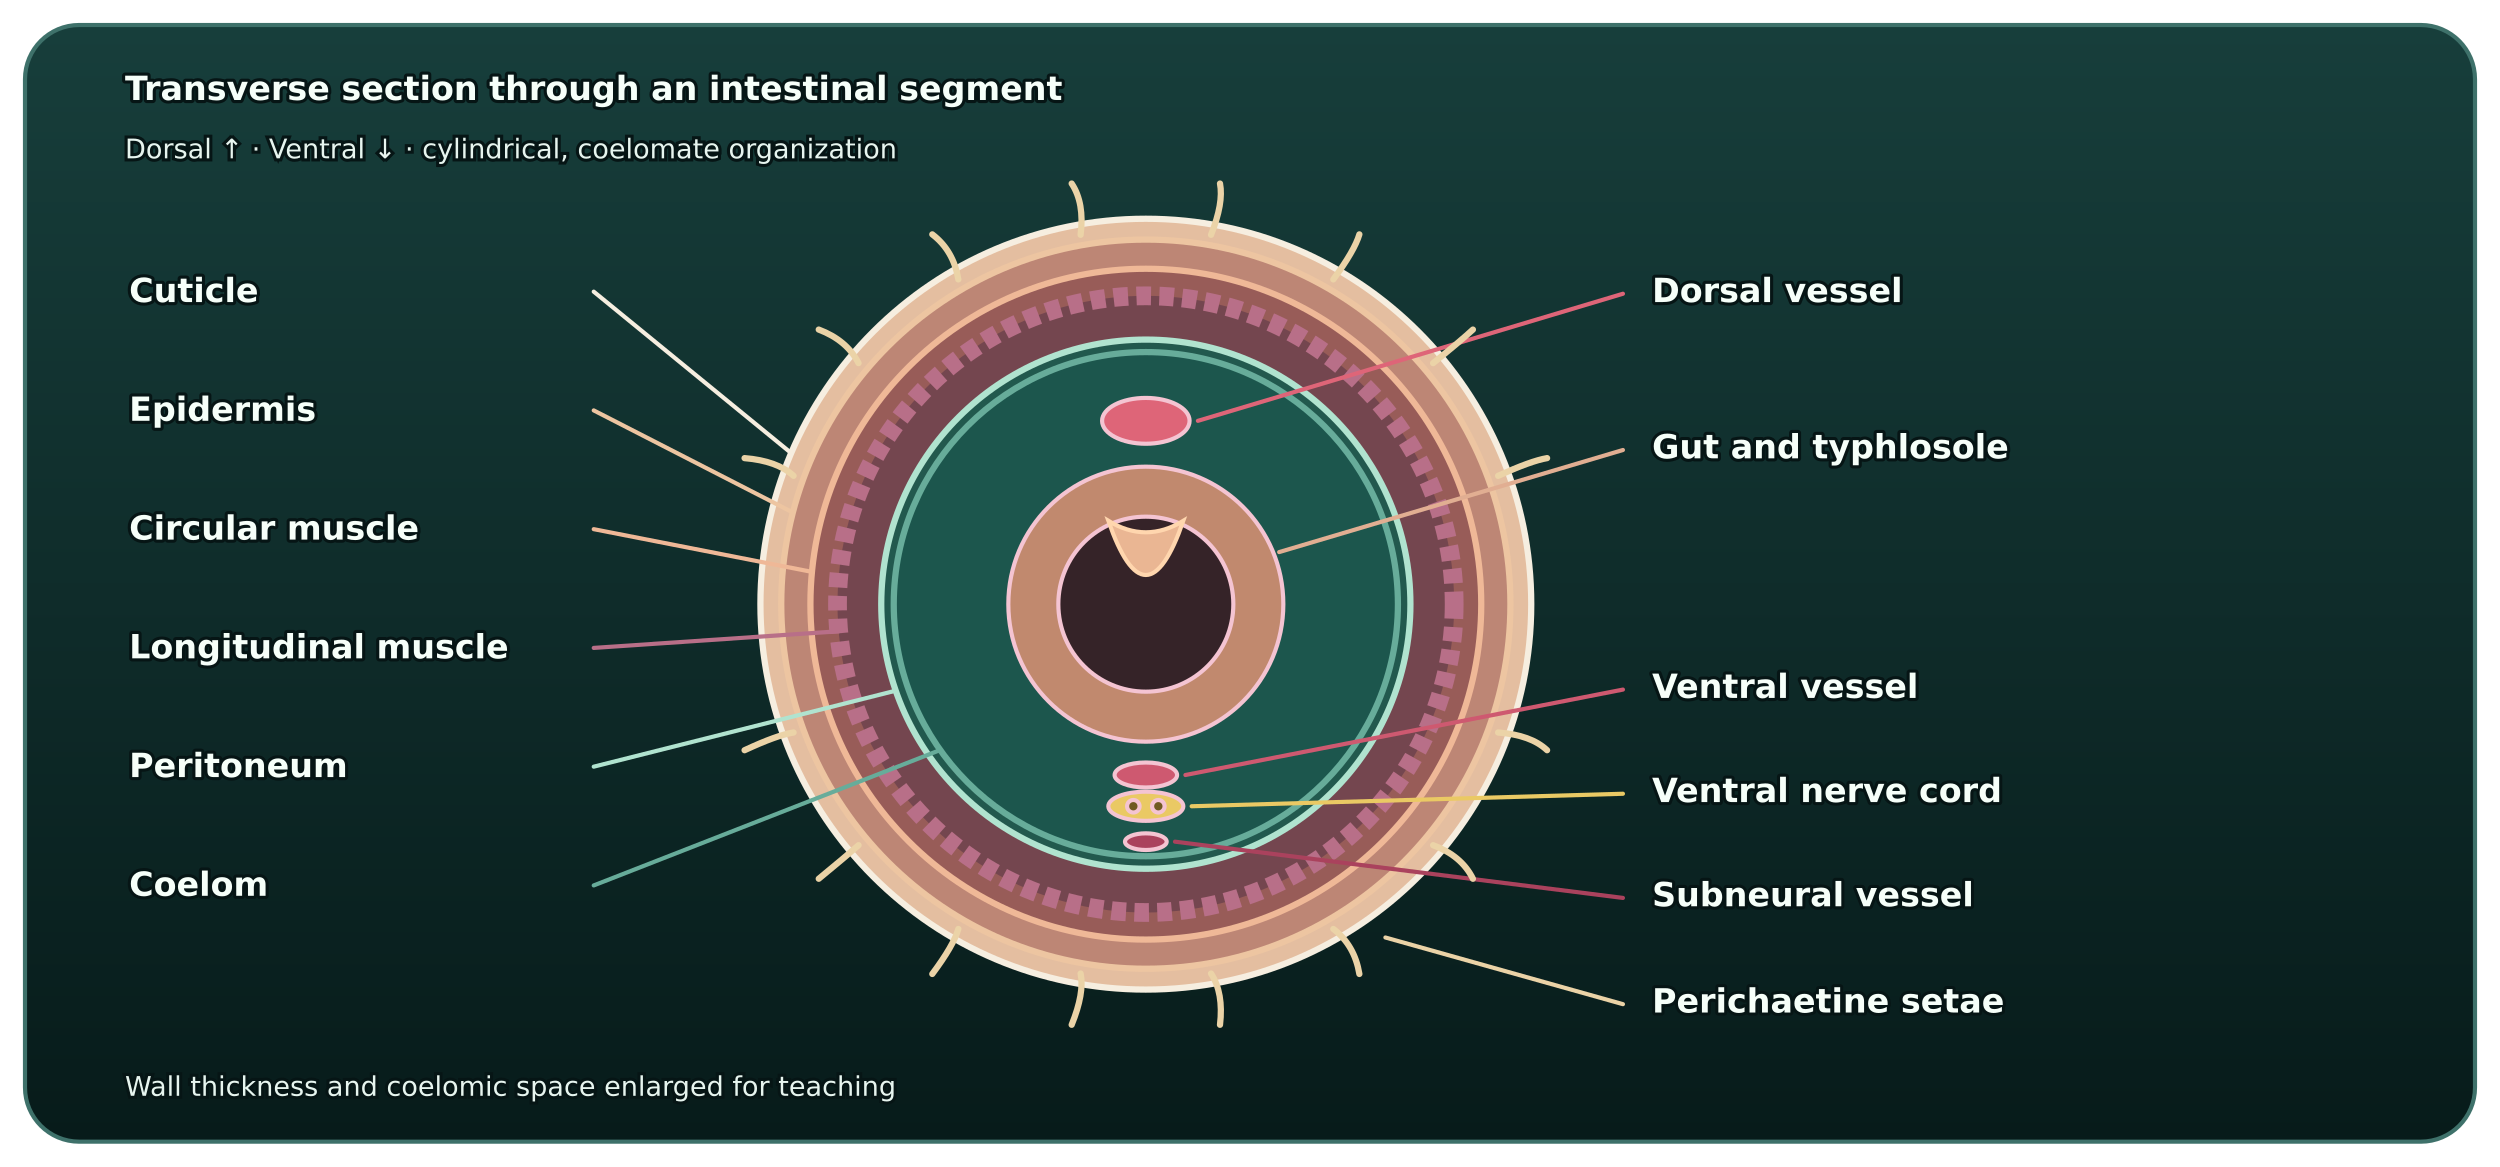
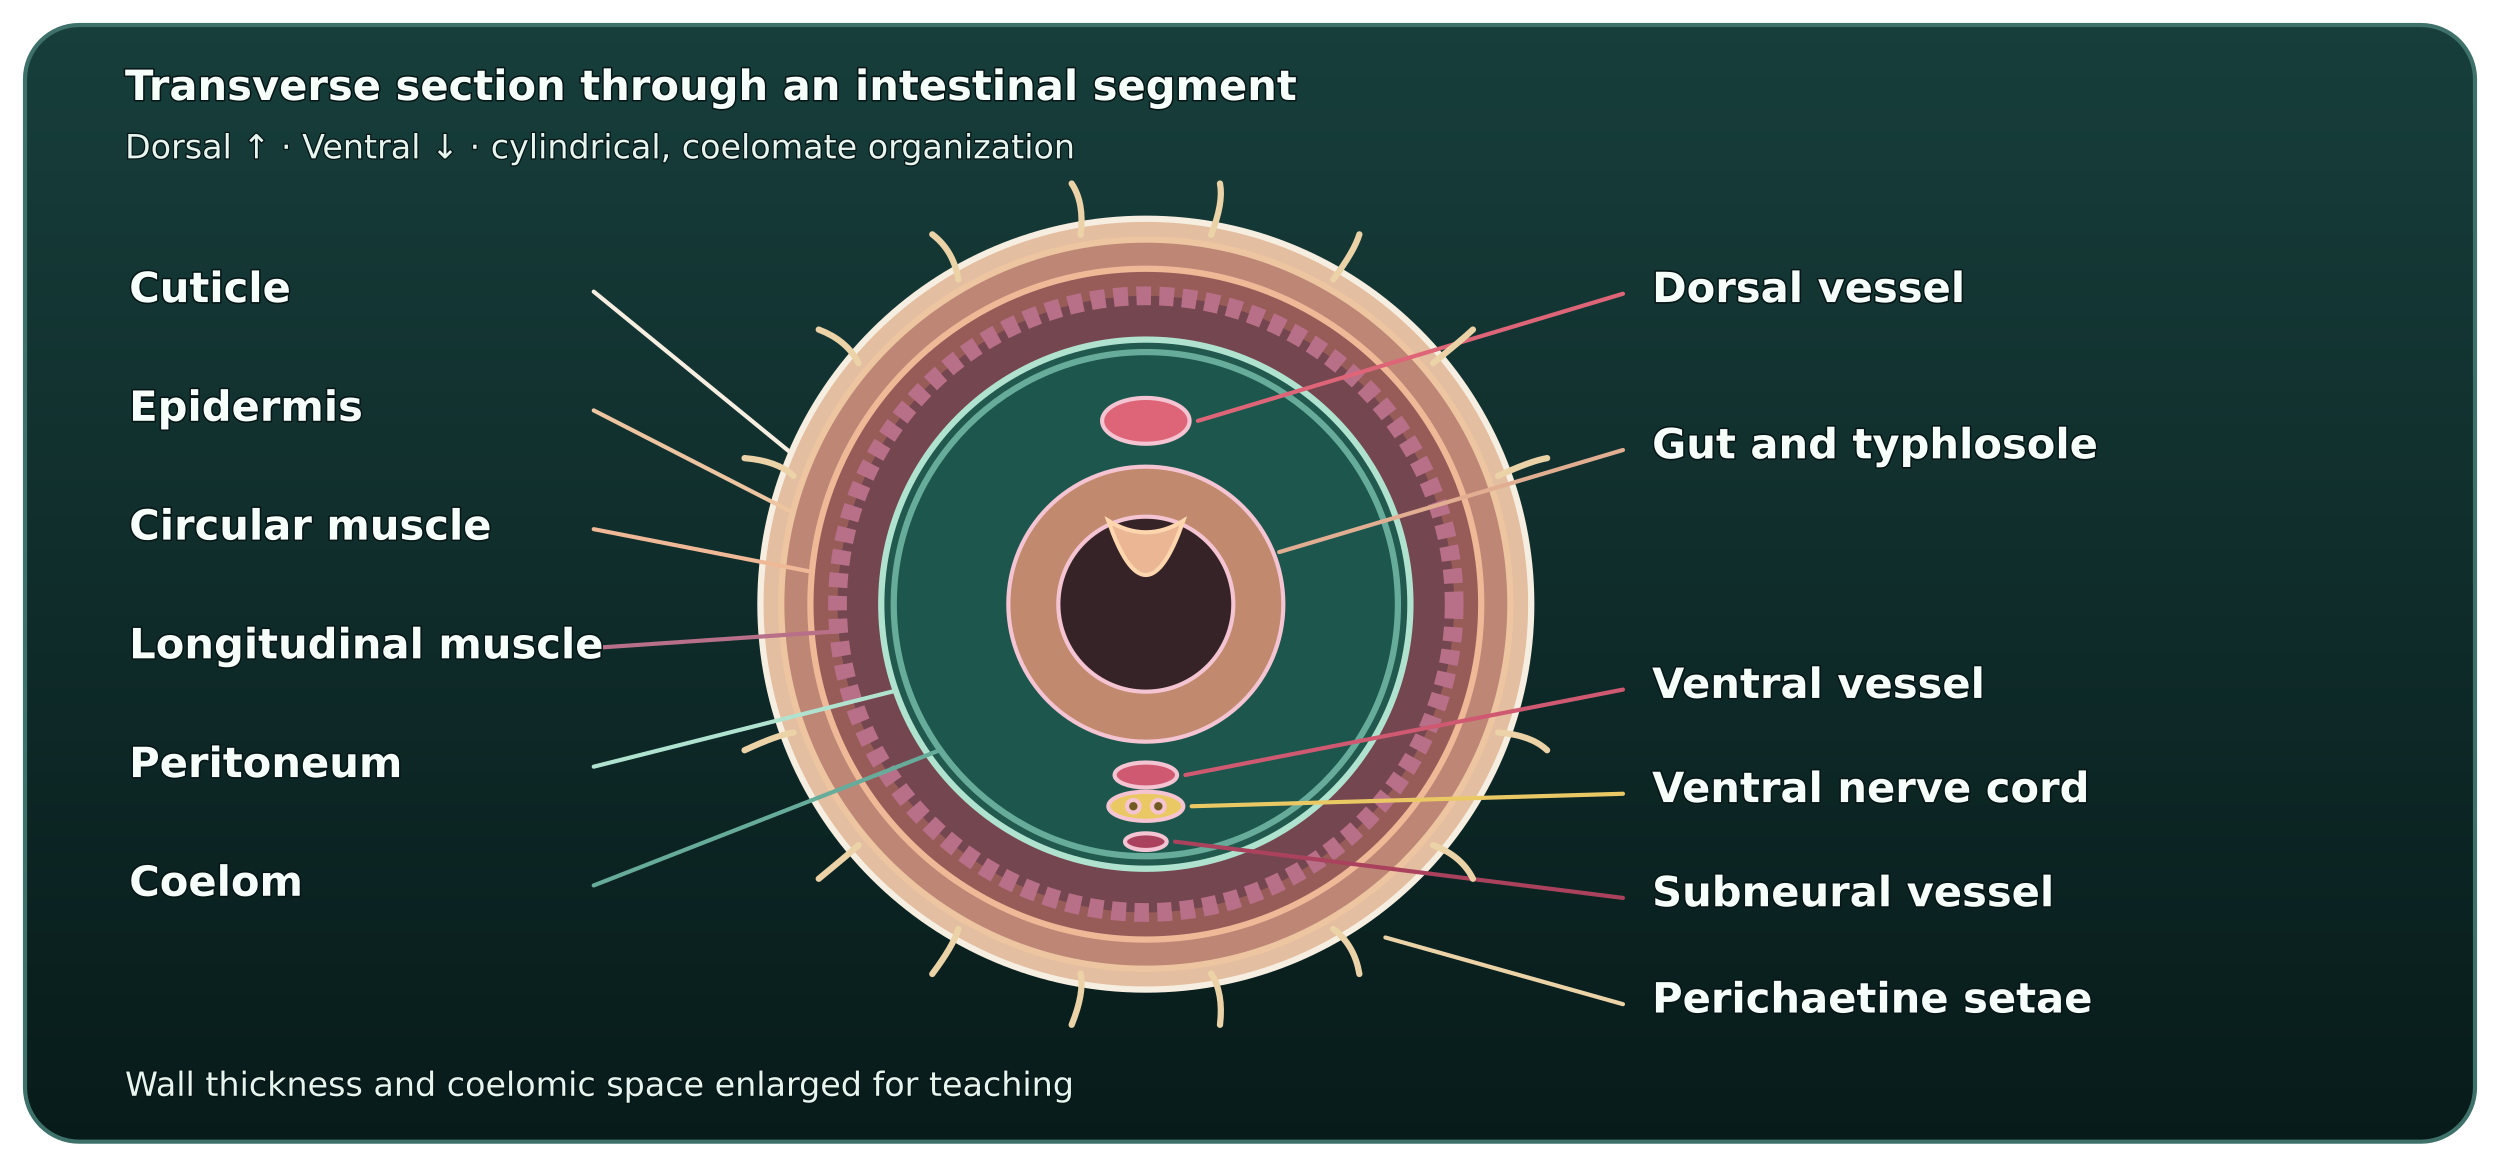
<svg xmlns="http://www.w3.org/2000/svg" id="anatomySvg" viewBox="0 0 1200 560" role="group" aria-labelledby="svgTitle svgDesc" style="transform: none; display: block;" lang="en" xml:lang="en" width="1200" height="560" class="motion-paused">
  <defs>
    <linearGradient id="trayGrad" x1="0" y1="0" x2="0" y2="1">
      <stop stop-color="#173e3b" />
      <stop offset="1" stop-color="#071b1a" />
    </linearGradient>
    <linearGradient id="skinGrad" x1="0" y1="0" x2="0" y2="1">
      <stop stop-color="#b87f69" />
      <stop offset=".42" stop-color="#8b5b4b" />
      <stop offset="1" stop-color="#593c35" />
    </linearGradient>
    <linearGradient id="gutGrad" x1="0" y1="0" x2="0" y2="1">
      <stop stop-color="#ffd0aa" />
      <stop offset=".5" stop-color="#d37e66" />
      <stop offset="1" stop-color="#7e3d3f" />
    </linearGradient>
    <linearGradient id="gutLight" x1="0" y1="0" x2="0" y2="1">
      <stop stop-color="#ffe4bb" />
      <stop offset="1" stop-color="#c67c57" />
    </linearGradient>
    <radialGradient id="gizzardGrad">
      <stop stop-color="#f4c099" />
      <stop offset=".58" stop-color="#b36454" />
      <stop offset="1" stop-color="#683940" />
    </radialGradient>
    <linearGradient id="vesselGrad" x1="0" y1="0" x2="1" y2="0">
      <stop stop-color="#8e1e34" />
      <stop offset=".45" stop-color="#ff6670" />
      <stop offset="1" stop-color="#8e1e34" />
    </linearGradient>
    <radialGradient id="reproGrad">
      <stop stop-color="#f3c8ff" />
      <stop offset=".7" stop-color="#a958c6" />
      <stop offset="1" stop-color="#54295f" />
    </radialGradient>
    <filter id="soft">
      <feGaussianBlur stdDeviation="5" />
    </filter>
    <marker id="arrowRed" markerWidth="8" markerHeight="8" refX="6" refY="3" orient="auto">
      <path d="M0 0L6 3L0 6Z" fill="#ff8991" />
    </marker>
    <marker id="arrowBlue" markerWidth="8" markerHeight="8" refX="6" refY="3" orient="auto">
      <path d="M0 0L6 3L0 6Z" fill="#7bd8ff" />
    </marker>
    <filter id="organicTexture" x="-20%" y="-20%" width="140%" height="140%">
      <feTurbulence type="fractalNoise" baseFrequency="0.012 0.09" numOctaves="4" seed="7" result="grain" />
      <feColorMatrix in="grain" type="matrix" values="0 0 0 0 0  0 0 0 0 0  0 0 0 0 0  0.85 0.85 0.85 0 0" result="grainAlpha" />
      <feComposite in="grainAlpha" in2="SourceGraphic" operator="in" />
    </filter>
    <filter id="fineGrain" x="-20%" y="-20%" width="140%" height="140%">
      <feTurbulence type="fractalNoise" baseFrequency="0.35" numOctaves="2" seed="3" result="fine" />
      <feColorMatrix in="fine" type="matrix" values="0 0 0 0 0  0 0 0 0 0  0 0 0 0 0  0.5 0.5 0.5 0 0" result="fineAlpha" />
      <feComposite in="fineAlpha" in2="SourceGraphic" operator="in" />
    </filter>
    <radialGradient id="glossHi" cx="34%" cy="20%" r="60%">
      <stop offset="0" stop-color="#fff" stop-opacity=".55" />
      <stop offset=".45" stop-color="#fff" stop-opacity=".1" />
      <stop offset="1" stop-color="#fff" stop-opacity="0" />
    </radialGradient>
    <radialGradient id="glossHiSmall" cx="30%" cy="22%" r="70%">
      <stop offset="0" stop-color="#fff" stop-opacity=".7" />
      <stop offset="1" stop-color="#fff" stop-opacity="0" />
    </radialGradient>
    <linearGradient id="skinGrad2" x1="0" y1="0" x2="0" y2="1">
      <stop stop-color="#c68a70" offset="0" />
      <stop offset=".18" stop-color="#a8664f" />
      <stop offset=".5" stop-color="#7d4438" />
      <stop offset=".78" stop-color="#5a352f" />
      <stop offset="1" stop-color="#3c211f" />
    </linearGradient>
    <radialGradient id="fleshGlow" cx="50%" cy="35%" r="65%">
      <stop offset="0" stop-color="#ffe0c8" stop-opacity=".5" />
      <stop offset="1" stop-color="#ffe0c8" stop-opacity="0" />
    </radialGradient>
    <clipPath id="externalClip">
      <path d="M65 280 C88 227 136 190 220 186 C470 180 841 183 1050 208 C1112 217 1140 245 1145 280 C1138 324 1095 350 1044 358 C784 384 420 377 218 374 C133 371 87 330 65 280 Z" />
    </clipPath>
    <linearGradient id="caecumPolish" x1="0" y1="0" x2="0" y2="1">
      <stop offset="0" stop-color="#ffe1b5" />
      <stop offset="0.33" stop-color="#efb082" />
      <stop offset="0.68" stop-color="#bb715f" />
      <stop offset="1" stop-color="#663940" />
    </linearGradient>
    <linearGradient id="nervePolish" x1="0" y1="0" x2="0" y2="1">
      <stop offset="0" stop-color="#fff3c1" />
      <stop offset="0.28" stop-color="#ffe179" />
      <stop offset="0.65" stop-color="#d8a43a" />
      <stop offset="1" stop-color="#805424" />
    </linearGradient>
    <linearGradient id="epidermisPolish" x1="0" y1="0" x2="0" y2="1">
      <stop offset="0" stop-color="#f8ccad" />
      <stop offset="0.4" stop-color="#d99c80" />
      <stop offset="1" stop-color="#8f594f" />
    </linearGradient>
    <linearGradient id="skinDepthPolish" x1="0" y1="0" x2="0" y2="1">
      <stop offset="0" stop-color="#b77d6c" />
      <stop offset="0.55" stop-color="#734e48" />
      <stop offset="1" stop-color="#382e32" />
    </linearGradient>
    <linearGradient id="mucusPolish" x1="0" y1="0" x2="0" y2="1">
      <stop offset="0" stop-color="#e6fcff" />
      <stop offset="0.28" stop-color="#ade4e5" />
      <stop offset="1" stop-color="#487f89" />
    </linearGradient>
    <radialGradient id="ganglionPolish" cx=".33" cy=".22" r=".85">
      <stop offset="0" stop-color="#fff8d2" />
      <stop offset="0.38" stop-color="#f7d565" />
      <stop offset="1" stop-color="#957026" />
    </radialGradient>
    <marker id="arrowGasIn" markerWidth="12" markerHeight="12" refX="10" refY="6" orient="auto" markerUnits="userSpaceOnUse">
      <path d="M0 0L12 6L0 12Z" fill="#85e2ff" />
    </marker>
    <marker id="arrowGasOut" markerWidth="12" markerHeight="12" refX="10" refY="6" orient="auto" markerUnits="userSpaceOnUse">
      <path d="M0 0L12 6L0 12Z" fill="#ffb0b7" />
    </marker>
  </defs>
  <rect x="12" y="12" width="1176" height="536" rx="26" fill="url(#trayGrad)" stroke="#3e716a" stroke-width="2" />
  <ellipse cx="600" cy="297" rx="526" ry="155" fill="#000" opacity=".28" filter="url(#soft)" id="bodyShadow" style="display: none;" />
  <path id="bodyBase" d="M62 280C80 201 132 160 222 151C402 133 802 137 1017 162C1084 170 1131 216 1143 279C1130 347 1081 388 1008 398C785 424 389 420 216 403C126 394 78 354 62 280Z" fill="#311f1e" stroke="#cb9278" stroke-width="5" style="display: none;" />
  <g id="segments" aria-hidden="true" style="display: none;">
    <path class="segment-shadow" d="M93 164.68Q86 280 93 395.84" style="stroke: #2a1210; stroke-width: 1.4; opacity: 0.4;" />
    <path class="segment-line" d="M92 164.68Q85 280 92 395.84" style="stroke: #f0c6a8; stroke-width: 1; opacity: 0.28;" />
    <path class="segment-shadow" d="M112.5 164.5Q105.5 280 112.5 396" style="stroke: #2a1210; stroke-width: 1.4; opacity: 0.4;" />
    <path class="segment-line" d="M111.5 164.5Q104.5 280 111.5 396" style="stroke: #f0c6a8; stroke-width: 1; opacity: 0.28;" />
    <path class="segment-shadow" d="M132 164.32Q125 280 132 396.16" style="stroke: #2a1210; stroke-width: 1.4; opacity: 0.4;" />
    <path class="segment-line" d="M131 164.32Q124 280 131 396.16" style="stroke: #f0c6a8; stroke-width: 1; opacity: 0.28;" />
    <path class="segment-shadow" d="M151.5 164.14Q144.5 280 151.5 396.32" style="stroke: #2a1210; stroke-width: 1.4; opacity: 0.4;" />
    <path class="segment-line" d="M150.5 164.14Q143.5 280 150.5 396.32" style="stroke: #f0c6a8; stroke-width: 1; opacity: 0.28;" />
    <path class="segment-shadow" d="M171 163.96Q164 280 171 396.48" style="stroke: #2a1210; stroke-width: 1.4; opacity: 0.4;" />
    <path class="segment-line" d="M170 163.96Q163 280 170 396.48" style="stroke: #f0c6a8; stroke-width: 1; opacity: 0.28;" />
    <path class="segment-shadow" d="M190.5 163.78Q183.5 280 190.5 396.64" style="stroke: #2a1210; stroke-width: 1.4; opacity: 0.4;" />
    <path class="segment-line" d="M189.5 163.78Q182.5 280 189.5 396.64" style="stroke: #f0c6a8; stroke-width: 1; opacity: 0.28;" />
    <path class="segment-shadow" d="M210 163.6Q203 280 210 396.8" style="stroke: #2a1210; stroke-width: 1.4; opacity: 0.4;" />
    <path class="segment-line" d="M209 163.6Q202 280 209 396.8" style="stroke: #f0c6a8; stroke-width: 1; opacity: 0.28;" />
    <path class="segment-shadow" d="M229.5 163.42Q222.5 280 229.5 396.96" style="stroke: #2a1210; stroke-width: 1.4; opacity: 0.4;" />
    <path class="segment-line" d="M228.5 163.42Q221.5 280 228.5 396.96" style="stroke: #f0c6a8; stroke-width: 1; opacity: 0.28;" />
    <path class="segment-shadow" d="M249 163.24Q242 280 249 397.12" style="stroke: #2a1210; stroke-width: 1.4; opacity: 0.4;" />
    <path class="segment-line" d="M248 163.24Q241 280 248 397.12" style="stroke: #f0c6a8; stroke-width: 1; opacity: 0.28;" />
    <path class="segment-shadow" d="M268.5 163.06Q261.5 280 268.5 397.28" style="stroke: #2a1210; stroke-width: 1.4; opacity: 0.4;" />
    <path class="segment-line" d="M267.5 163.06Q260.5 280 267.5 397.28" style="stroke: #f0c6a8; stroke-width: 1; opacity: 0.28;" />
    <path class="segment-shadow" d="M288 162.88Q281 280 288 397.44" style="stroke: #2a1210; stroke-width: 1.4; opacity: 0.4;" />
    <path class="segment-line" d="M287 162.88Q280 280 287 397.44" style="stroke: #f0c6a8; stroke-width: 1; opacity: 0.28;" />
    <path class="segment-shadow" d="M307.5 162.7Q300.5 280 307.5 397.6" style="stroke: #2a1210; stroke-width: 1.4; opacity: 0.4;" />
    <path class="segment-line" d="M306.5 162.7Q299.5 280 306.5 397.6" style="stroke: #f0c6a8; stroke-width: 1; opacity: 0.28;" />
    <path class="segment-shadow" d="M327 162.52Q320 280 327 397.76" style="stroke: #2a1210; stroke-width: 1.4; opacity: 0.4;" />
    <path class="segment-line" d="M326 162.52Q319 280 326 397.76" style="stroke: #f0c6a8; stroke-width: 1; opacity: 0.28;" />
    <path class="segment-shadow" d="M346.5 162.34Q339.5 280 346.5 397.92" style="stroke: #2a1210; stroke-width: 1.4; opacity: 0.4;" />
    <path class="segment-line" d="M345.5 162.34Q338.5 280 345.5 397.92" style="stroke: #f0c6a8; stroke-width: 1; opacity: 0.28;" />
    <path class="segment-shadow" d="M366 162.16Q359 280 366 398.08" style="stroke: #2a1210; stroke-width: 1.4; opacity: 0.4;" />
    <path class="segment-line" d="M365 162.16Q358 280 365 398.08" style="stroke: #f0c6a8; stroke-width: 1; opacity: 0.28;" />
    <path class="segment-shadow" d="M385.5 161.98Q378.5 280 385.5 398.24" style="stroke: #2a1210; stroke-width: 1.4; opacity: 0.4;" />
    <path class="segment-line" d="M384.5 161.98Q377.5 280 384.5 398.24" style="stroke: #f0c6a8; stroke-width: 1; opacity: 0.28;" />
    <path class="segment-shadow" d="M405 161.8Q398 280 405 398.4" style="stroke: #2a1210; stroke-width: 1.4; opacity: 0.4;" />
    <path class="segment-line" d="M404 161.8Q397 280 404 398.4" style="stroke: #f0c6a8; stroke-width: 1; opacity: 0.28;" />
    <path class="segment-shadow" d="M424.5 161.62Q417.5 280 424.5 398.56" style="stroke: #2a1210; stroke-width: 1.4; opacity: 0.4;" />
    <path class="segment-line" d="M423.5 161.62Q416.5 280 423.5 398.56" style="stroke: #f0c6a8; stroke-width: 1; opacity: 0.28;" />
    <path class="segment-shadow" d="M444 161.44Q437 280 444 398.72" style="stroke: #2a1210; stroke-width: 1.4; opacity: 0.4;" />
    <path class="segment-line" d="M443 161.44Q436 280 443 398.72" style="stroke: #f0c6a8; stroke-width: 1; opacity: 0.28;" />
    <path class="segment-shadow" d="M463.5 161.26Q456.5 280 463.5 398.88" style="stroke: #2a1210; stroke-width: 1.4; opacity: 0.4;" />
    <path class="segment-line" d="M462.5 161.26Q455.5 280 462.5 398.88" style="stroke: #f0c6a8; stroke-width: 1; opacity: 0.28;" />
    <path class="segment-shadow" d="M483 161.08Q476 280 483 399.04" style="stroke: #2a1210; stroke-width: 1.4; opacity: 0.4;" />
    <path class="segment-line" d="M482 161.08Q475 280 482 399.04" style="stroke: #f0c6a8; stroke-width: 1; opacity: 0.28;" />
    <path class="segment-shadow" d="M502.5 160.9Q495.5 280 502.5 399.2" style="stroke: #2a1210; stroke-width: 1.4; opacity: 0.4;" />
    <path class="segment-line" d="M501.5 160.9Q494.5 280 501.5 399.2" style="stroke: #f0c6a8; stroke-width: 1; opacity: 0.28;" />
    <path class="segment-shadow" d="M522 160.72Q515 280 522 399.36" style="stroke: #2a1210; stroke-width: 1.4; opacity: 0.4;" />
    <path class="segment-line" d="M521 160.72Q514 280 521 399.36" style="stroke: #f0c6a8; stroke-width: 1; opacity: 0.28;" />
    <path class="segment-shadow" d="M541.5 160.54Q534.5 280 541.5 399.52" style="stroke: #2a1210; stroke-width: 1.4; opacity: 0.4;" />
    <path class="segment-line" d="M540.5 160.54Q533.5 280 540.5 399.52" style="stroke: #f0c6a8; stroke-width: 1; opacity: 0.28;" />
    <path class="segment-shadow" d="M561 160.36Q554 280 561 399.68" style="stroke: #2a1210; stroke-width: 1.4; opacity: 0.4;" />
    <path class="segment-line" d="M560 160.36Q553 280 560 399.68" style="stroke: #f0c6a8; stroke-width: 1; opacity: 0.28;" />
    <path class="segment-shadow" d="M580.5 160.18Q573.5 280 580.5 399.84" style="stroke: #2a1210; stroke-width: 1.4; opacity: 0.4;" />
    <path class="segment-line" d="M579.5 160.18Q572.5 280 579.5 399.84" style="stroke: #f0c6a8; stroke-width: 1; opacity: 0.28;" />
    <path class="segment-shadow" d="M600 160Q593 280 600 400" style="stroke: #2a1210; stroke-width: 1.4; opacity: 0.4;" />
    <path class="segment-line" d="M599 160Q592 280 599 400" style="stroke: #f0c6a8; stroke-width: 1; opacity: 0.28;" />
    <path class="segment-shadow" d="M619.5 160.18Q612.5 280 619.5 399.84" style="stroke: #2a1210; stroke-width: 1.4; opacity: 0.4;" />
    <path class="segment-line" d="M618.5 160.18Q611.5 280 618.5 399.84" style="stroke: #f0c6a8; stroke-width: 1; opacity: 0.28;" />
    <path class="segment-shadow" d="M639 160.36Q632 280 639 399.68" style="stroke: #2a1210; stroke-width: 1.4; opacity: 0.4;" />
    <path class="segment-line" d="M638 160.36Q631 280 638 399.68" style="stroke: #f0c6a8; stroke-width: 1; opacity: 0.28;" />
    <path class="segment-shadow" d="M658.5 160.54Q651.5 280 658.5 399.52" style="stroke: #2a1210; stroke-width: 1.4; opacity: 0.4;" />
    <path class="segment-line" d="M657.5 160.54Q650.5 280 657.5 399.52" style="stroke: #f0c6a8; stroke-width: 1; opacity: 0.28;" />
    <path class="segment-shadow" d="M678 160.72Q671 280 678 399.36" style="stroke: #2a1210; stroke-width: 1.4; opacity: 0.4;" />
    <path class="segment-line" d="M677 160.72Q670 280 677 399.36" style="stroke: #f0c6a8; stroke-width: 1; opacity: 0.28;" />
    <path class="segment-shadow" d="M697.5 160.9Q690.5 280 697.5 399.2" style="stroke: #2a1210; stroke-width: 1.4; opacity: 0.4;" />
    <path class="segment-line" d="M696.5 160.9Q689.5 280 696.5 399.2" style="stroke: #f0c6a8; stroke-width: 1; opacity: 0.28;" />
    <path class="segment-shadow" d="M717 161.08Q710 280 717 399.04" style="stroke: #2a1210; stroke-width: 1.4; opacity: 0.4;" />
    <path class="segment-line" d="M716 161.08Q709 280 716 399.04" style="stroke: #f0c6a8; stroke-width: 1; opacity: 0.28;" />
    <path class="segment-shadow" d="M736.5 161.26Q729.5 280 736.5 398.88" style="stroke: #2a1210; stroke-width: 1.4; opacity: 0.4;" />
    <path class="segment-line" d="M735.5 161.26Q728.5 280 735.5 398.88" style="stroke: #f0c6a8; stroke-width: 1; opacity: 0.28;" />
    <path class="segment-shadow" d="M756 161.44Q749 280 756 398.72" style="stroke: #2a1210; stroke-width: 1.4; opacity: 0.4;" />
    <path class="segment-line" d="M755 161.44Q748 280 755 398.72" style="stroke: #f0c6a8; stroke-width: 1; opacity: 0.28;" />
    <path class="segment-shadow" d="M775.5 161.62Q768.5 280 775.5 398.56" style="stroke: #2a1210; stroke-width: 1.4; opacity: 0.4;" />
    <path class="segment-line" d="M774.5 161.62Q767.5 280 774.5 398.56" style="stroke: #f0c6a8; stroke-width: 1; opacity: 0.28;" />
    <path class="segment-shadow" d="M795 161.8Q788 280 795 398.4" style="stroke: #2a1210; stroke-width: 1.4; opacity: 0.4;" />
    <path class="segment-line" d="M794 161.8Q787 280 794 398.4" style="stroke: #f0c6a8; stroke-width: 1; opacity: 0.28;" />
    <path class="segment-shadow" d="M814.5 161.98Q807.5 280 814.5 398.24" style="stroke: #2a1210; stroke-width: 1.4; opacity: 0.4;" />
    <path class="segment-line" d="M813.5 161.98Q806.5 280 813.5 398.24" style="stroke: #f0c6a8; stroke-width: 1; opacity: 0.28;" />
    <path class="segment-shadow" d="M834 162.16Q827 280 834 398.08" style="stroke: #2a1210; stroke-width: 1.4; opacity: 0.4;" />
    <path class="segment-line" d="M833 162.16Q826 280 833 398.08" style="stroke: #f0c6a8; stroke-width: 1; opacity: 0.28;" />
    <path class="segment-shadow" d="M853.5 162.34Q846.5 280 853.5 397.92" style="stroke: #2a1210; stroke-width: 1.4; opacity: 0.4;" />
    <path class="segment-line" d="M852.5 162.34Q845.5 280 852.5 397.92" style="stroke: #f0c6a8; stroke-width: 1; opacity: 0.28;" />
    <path class="segment-shadow" d="M873 162.52Q866 280 873 397.76" style="stroke: #2a1210; stroke-width: 1.4; opacity: 0.4;" />
    <path class="segment-line" d="M872 162.52Q865 280 872 397.76" style="stroke: #f0c6a8; stroke-width: 1; opacity: 0.28;" />
    <path class="segment-shadow" d="M892.5 162.7Q885.5 280 892.5 397.6" style="stroke: #2a1210; stroke-width: 1.4; opacity: 0.4;" />
    <path class="segment-line" d="M891.5 162.7Q884.5 280 891.5 397.6" style="stroke: #f0c6a8; stroke-width: 1; opacity: 0.28;" />
    <path class="segment-shadow" d="M912 162.88Q905 280 912 397.44" style="stroke: #2a1210; stroke-width: 1.4; opacity: 0.4;" />
    <path class="segment-line" d="M911 162.88Q904 280 911 397.44" style="stroke: #f0c6a8; stroke-width: 1; opacity: 0.28;" />
    <path class="segment-shadow" d="M931.5 163.06Q924.5 280 931.5 397.28" style="stroke: #2a1210; stroke-width: 1.4; opacity: 0.4;" />
    <path class="segment-line" d="M930.5 163.06Q923.5 280 930.5 397.28" style="stroke: #f0c6a8; stroke-width: 1; opacity: 0.28;" />
    <path class="segment-shadow" d="M951 163.24Q944 280 951 397.12" style="stroke: #2a1210; stroke-width: 1.4; opacity: 0.4;" />
    <path class="segment-line" d="M950 163.24Q943 280 950 397.12" style="stroke: #f0c6a8; stroke-width: 1; opacity: 0.28;" />
    <path class="segment-shadow" d="M970.5 163.42Q963.5 280 970.5 396.96" style="stroke: #2a1210; stroke-width: 1.4; opacity: 0.4;" />
    <path class="segment-line" d="M969.5 163.42Q962.5 280 969.5 396.96" style="stroke: #f0c6a8; stroke-width: 1; opacity: 0.28;" />
    <path class="segment-shadow" d="M990 163.6Q983 280 990 396.8" style="stroke: #2a1210; stroke-width: 1.4; opacity: 0.4;" />
    <path class="segment-line" d="M989 163.6Q982 280 989 396.8" style="stroke: #f0c6a8; stroke-width: 1; opacity: 0.28;" />
    <path class="segment-shadow" d="M1009.5 163.78Q1002.5 280 1009.5 396.64" style="stroke: #2a1210; stroke-width: 1.4; opacity: 0.4;" />
    <path class="segment-line" d="M1008.5 163.78Q1001.5 280 1008.5 396.64" style="stroke: #f0c6a8; stroke-width: 1; opacity: 0.28;" />
    <path class="segment-shadow" d="M1029 163.96Q1022 280 1029 396.48" style="stroke: #2a1210; stroke-width: 1.4; opacity: 0.4;" />
    <path class="segment-line" d="M1028 163.96Q1021 280 1028 396.48" style="stroke: #f0c6a8; stroke-width: 1; opacity: 0.28;" />
    <path class="segment-shadow" d="M1048.5 164.14Q1041.5 280 1048.5 396.32" style="stroke: #2a1210; stroke-width: 1.4; opacity: 0.4;" />
    <path class="segment-line" d="M1047.5 164.14Q1040.5 280 1047.5 396.32" style="stroke: #f0c6a8; stroke-width: 1; opacity: 0.28;" />
    <path class="segment-shadow" d="M1068 164.32Q1061 280 1068 396.16" style="stroke: #2a1210; stroke-width: 1.4; opacity: 0.4;" />
    <path class="segment-line" d="M1067 164.32Q1060 280 1067 396.16" style="stroke: #f0c6a8; stroke-width: 1; opacity: 0.28;" />
    <path class="segment-shadow" d="M1087.5 164.5Q1080.5 280 1087.5 396" style="stroke: #2a1210; stroke-width: 1.4; opacity: 0.4;" />
    <path class="segment-line" d="M1086.5 164.5Q1079.5 280 1086.5 396" style="stroke: #f0c6a8; stroke-width: 1; opacity: 0.28;" />
  </g>
  <g id="internalFlaps" aria-hidden="true" style="display: none;">
    <path class="flap" d="M90 276C110 195 170 157 262 150L1030 166C972 199 926 221 860 235C573 220 345 221 90 276Z" style="fill: #835d4f; stroke: #c18b74; stroke-width: 2; opacity: 0.44;" />
    <path class="flap" d="M90 286C115 355 176 391 263 402L1025 393C969 364 915 341 855 328C566 343 335 342 90 286Z" style="fill: #835d4f; stroke: #c18b74; stroke-width: 2; opacity: 0.44;" />
    <path d="M94 278C310 244 813 245 1128 280C840 320 335 317 94 282Z" fill="#e9b394" opacity=".18" stroke="#d9a080" stroke-width="2" />
  </g>
  <g id="layer-crosssection" class="layer active" style="display: inline;">
-     <text x="60" y="48" class="organ-label" data-en-label="Transverse section through an intestinal segment" data-en-x="60" data-en-y="48" data-en-font="" lang="en" xml:lang="en" style="fill: #f6fff9; stroke: #061515; stroke-width: 3; stroke-linejoin: round; font-size: 16px; font-weight: 700; font-family: DejaVu Sans;" paint-order="stroke" id="proof-label-0">
+     <text x="60" y="48" class="organ-label" data-en-label="Transverse section through an intestinal segment" data-en-x="60" data-en-y="48" data-en-font="" lang="en" xml:lang="en" style="fill: #f6fff9; stroke: #061515; stroke-width: 1.5; stroke-linejoin: round; font-size: 20px; font-weight: 750; font-family: DejaVu Sans;" paint-order="stroke" id="proof-label-0">
      <tspan x="60" dy="0">Transverse section through an intestinal segment</tspan>
    </text>
-     <text x="60" y="76" class="micro-label" data-en-label="Dorsal ↑ · Ventral ↓ · cylindrical, coelomate organization" data-en-x="60" data-en-y="76" data-en-font="" lang="en" xml:lang="en" style="fill: #e7f5ef; stroke: #061515; stroke-width: 3; font-size: 13px; font-family: DejaVu Sans;" paint-order="stroke" id="proof-label-1">
+     <text x="60" y="76" class="micro-label" data-en-label="Dorsal ↑ · Ventral ↓ · cylindrical, coelomate organization" data-en-x="60" data-en-y="76" data-en-font="" lang="en" xml:lang="en" style="fill: #e7f5ef; stroke: #061515; stroke-width: 1.2; font-size: 16px; font-family: DejaVu Sans;" paint-order="stroke" id="proof-label-1">
      <tspan x="60" dy="0">Dorsal ↑ · Ventral ↓ · cylindrical, coelomate organization</tspan>
    </text>
    <g class="svg-structure" data-structure="cs-cuticle" tabindex="0" role="button" aria-hidden="false" aria-disabled="false" aria-label="Cuticle">
      <circle cx="550" cy="290" r="185" fill="#e4bea0" stroke="#f6eee0" stroke-width="3" />
      <path d="M379.8 217.5 L285 140" fill="none" stroke="#f6eee0" stroke-width="2" stroke-linecap="round" />
-       <text x="62" y="145" class="organ-label" data-en-label="Cuticle" data-en-x="62" data-en-y="145" data-en-font="" lang="en" xml:lang="en" style="fill: #f6fff9; stroke: #061515; stroke-width: 3; stroke-linejoin: round; font-size: 16px; font-weight: 700; font-family: DejaVu Sans;" paint-order="stroke" id="proof-label-2">
+       <text x="62" y="145" class="organ-label" data-en-label="Cuticle" data-en-x="62" data-en-y="145" data-en-font="" lang="en" xml:lang="en" style="fill: #f6fff9; stroke: #061515; stroke-width: 1.5; stroke-linejoin: round; font-size: 20px; font-weight: 750; font-family: DejaVu Sans;" paint-order="stroke" id="proof-label-2">
        <tspan x="62" dy="0">Cuticle</tspan>
      </text>
    </g>
    <g class="svg-structure" data-structure="cs-epidermis" tabindex="0" role="button" aria-hidden="false" aria-disabled="false" aria-label="Epidermis">
      <circle cx="550" cy="290" r="175" fill="#bd8675" stroke="#edc5a1" stroke-width="3" />
      <path d="M380.6 246.0 L285 197" fill="none" stroke="#edc5a1" stroke-width="2" stroke-linecap="round" />
-       <text x="62" y="202" class="organ-label" data-en-label="Epidermis" data-en-x="62" data-en-y="202" data-en-font="" lang="en" xml:lang="en" style="fill: #f6fff9; stroke: #061515; stroke-width: 3; stroke-linejoin: round; font-size: 16px; font-weight: 700; font-family: DejaVu Sans;" paint-order="stroke" id="proof-label-3">
+       <text x="62" y="202" class="organ-label" data-en-label="Epidermis" data-en-x="62" data-en-y="202" data-en-font="" lang="en" xml:lang="en" style="fill: #f6fff9; stroke: #061515; stroke-width: 1.5; stroke-linejoin: round; font-size: 20px; font-weight: 750; font-family: DejaVu Sans;" paint-order="stroke" id="proof-label-3">
        <tspan x="62" dy="0">Epidermis</tspan>
      </text>
    </g>
    <g class="svg-structure" data-structure="cs-circular-muscle" tabindex="0" role="button" aria-hidden="false" aria-disabled="false" aria-label="Circular muscle layer">
      <circle cx="550" cy="290" r="161" fill="#985c58" stroke="#efb897" stroke-width="3" />
      <path d="M389.7 274.5 L285 254" fill="none" stroke="#efb897" stroke-width="2" stroke-linecap="round" />
-       <text x="62" y="259" class="organ-label" data-en-label="Circular muscle" data-en-x="62" data-en-y="259" data-en-font="" lang="en" xml:lang="en" style="fill: #f6fff9; stroke: #061515; stroke-width: 3; stroke-linejoin: round; font-size: 16px; font-weight: 700; font-family: DejaVu Sans;" paint-order="stroke" id="proof-label-4">
+       <text x="62" y="259" class="organ-label" data-en-label="Circular muscle" data-en-x="62" data-en-y="259" data-en-font="" lang="en" xml:lang="en" style="fill: #f6fff9; stroke: #061515; stroke-width: 1.5; stroke-linejoin: round; font-size: 20px; font-weight: 750; font-family: DejaVu Sans;" paint-order="stroke" id="proof-label-4">
        <tspan x="62" dy="0">Circular muscle</tspan>
      </text>
    </g>
    <g class="svg-structure" data-structure="cs-longitudinal-muscle" tabindex="0" role="button" aria-hidden="false" aria-disabled="false" aria-label="Longitudinal muscle layer">
      <circle cx="550" cy="290" r="148" fill="#74464f" stroke="#b86f88" stroke-width="9" stroke-dasharray="7 4" />
      <path d="M402.6 303.0 L285 311" fill="none" stroke="#b86f88" stroke-width="2" stroke-linecap="round" />
-       <text x="62" y="316" class="organ-label" data-en-label="Longitudinal muscle" data-en-x="62" data-en-y="316" data-en-font="" lang="en" xml:lang="en" style="fill: #f6fff9; stroke: #061515; stroke-width: 3; stroke-linejoin: round; font-size: 16px; font-weight: 700; font-family: DejaVu Sans;" paint-order="stroke" id="proof-label-5">
+       <text x="62" y="316" class="organ-label" data-en-label="Longitudinal muscle" data-en-x="62" data-en-y="316" data-en-font="" lang="en" xml:lang="en" style="fill: #f6fff9; stroke: #061515; stroke-width: 1.5; stroke-linejoin: round; font-size: 20px; font-weight: 750; font-family: DejaVu Sans;" paint-order="stroke" id="proof-label-5">
        <tspan x="62" dy="0">Longitudinal muscle</tspan>
      </text>
    </g>
    <g class="svg-structure" data-structure="cs-peritoneum" tabindex="0" role="button" aria-hidden="false" aria-disabled="false" aria-label="Peritoneum">
      <circle cx="550" cy="290" r="127" fill="#22594e" stroke="#b0e3cf" stroke-width="3" />
      <path d="M430.0 331.5 L285 368" fill="none" stroke="#b0e3cf" stroke-width="2" stroke-linecap="round" />
-       <text x="62" y="373" class="organ-label" data-en-label="Peritoneum" data-en-x="62" data-en-y="373" data-en-font="" lang="en" xml:lang="en" style="fill: #f6fff9; stroke: #061515; stroke-width: 3; stroke-linejoin: round; font-size: 16px; font-weight: 700; font-family: DejaVu Sans;" paint-order="stroke" id="proof-label-6">
+       <text x="62" y="373" class="organ-label" data-en-label="Peritoneum" data-en-x="62" data-en-y="373" data-en-font="" lang="en" xml:lang="en" style="fill: #f6fff9; stroke: #061515; stroke-width: 1.5; stroke-linejoin: round; font-size: 20px; font-weight: 750; font-family: DejaVu Sans;" paint-order="stroke" id="proof-label-6">
        <tspan x="62" dy="0">Peritoneum</tspan>
      </text>
    </g>
    <g class="svg-structure" data-structure="cs-coelom" tabindex="0" role="button" aria-hidden="false" aria-disabled="false" aria-label="Coelom and coelomic fluid">
      <circle cx="550" cy="290" r="121" fill="#1c564d" stroke="#67ac9a" stroke-width="3" />
      <path d="M451.3 360.0 L285 425" fill="none" stroke="#67ac9a" stroke-width="2" stroke-linecap="round" />
-       <text x="62" y="430" class="organ-label" data-en-label="Coelom" data-en-x="62" data-en-y="430" data-en-font="" lang="en" xml:lang="en" style="fill: #f6fff9; stroke: #061515; stroke-width: 3; stroke-linejoin: round; font-size: 16px; font-weight: 700; font-family: DejaVu Sans;" paint-order="stroke" id="proof-label-7">
+       <text x="62" y="430" class="organ-label" data-en-label="Coelom" data-en-x="62" data-en-y="430" data-en-font="" lang="en" xml:lang="en" style="fill: #f6fff9; stroke: #061515; stroke-width: 1.5; stroke-linejoin: round; font-size: 20px; font-weight: 750; font-family: DejaVu Sans;" paint-order="stroke" id="proof-label-7">
        <tspan x="62" dy="0">Coelom</tspan>
      </text>
    </g>
    <g class="svg-structure" data-structure="cs-gut" tabindex="0" role="button" aria-hidden="false" aria-disabled="false" aria-label="Intestinal wall and typhlosole">
      <ellipse cx="550" cy="290" rx="66" ry="66" fill="#c1896e" stroke="#f4c4d2" stroke-width="2" />
      <ellipse cx="550" cy="290" rx="42" ry="42" fill="#352328" stroke="#f4c4d2" stroke-width="2" />
      <path d="M532 250 Q550 302 568 250 Q550 261 532 250 Z" fill="#eab693" stroke="#ffd6ae" stroke-width="2" />
      <path d="M614 265 L779 216" fill="none" stroke="#e1ae92" stroke-width="2" stroke-linecap="round" />
-       <text x="793" y="220" class="organ-label" data-en-label="Gut and typhlosole" data-en-x="793" data-en-y="220" data-en-font="" lang="en" xml:lang="en" style="fill: #f6fff9; stroke: #061515; stroke-width: 3; stroke-linejoin: round; font-size: 16px; font-weight: 700; font-family: DejaVu Sans;" paint-order="stroke" id="proof-label-8">
+       <text x="793" y="220" class="organ-label" data-en-label="Gut and typhlosole" data-en-x="793" data-en-y="220" data-en-font="" lang="en" xml:lang="en" style="fill: #f6fff9; stroke: #061515; stroke-width: 1.5; stroke-linejoin: round; font-size: 20px; font-weight: 750; font-family: DejaVu Sans;" paint-order="stroke" id="proof-label-8">
        <tspan x="793" dy="0">Gut and typhlosole</tspan>
      </text>
    </g>
    <g class="svg-structure" data-structure="cs-dorsal-vessel" tabindex="0" role="button" aria-hidden="false" aria-disabled="false" aria-label="Dorsal vessel in section">
      <ellipse cx="550" cy="202" rx="21" ry="11" fill="#de6578" stroke="#f4c4d2" stroke-width="2" />
      <path d="M575 202 L779 141" fill="none" stroke="#de6578" stroke-width="2" stroke-linecap="round" />
-       <text x="793" y="145" class="organ-label" data-en-label="Dorsal vessel" data-en-x="793" data-en-y="145" data-en-font="" lang="en" xml:lang="en" style="fill: #f6fff9; stroke: #061515; stroke-width: 3; stroke-linejoin: round; font-size: 16px; font-weight: 700; font-family: DejaVu Sans;" paint-order="stroke" id="proof-label-9">
+       <text x="793" y="145" class="organ-label" data-en-label="Dorsal vessel" data-en-x="793" data-en-y="145" data-en-font="" lang="en" xml:lang="en" style="fill: #f6fff9; stroke: #061515; stroke-width: 1.5; stroke-linejoin: round; font-size: 20px; font-weight: 750; font-family: DejaVu Sans;" paint-order="stroke" id="proof-label-9">
        <tspan x="793" dy="0">Dorsal vessel</tspan>
      </text>
    </g>
    <g class="svg-structure" data-structure="cs-ventral-vessel" tabindex="0" role="button" aria-hidden="false" aria-disabled="false" aria-label="Ventral vessel in section">
      <ellipse cx="550" cy="372" rx="15" ry="6" fill="#ce5970" stroke="#f4c4d2" stroke-width="2" />
      <path d="M569 372 L779 331" fill="none" stroke="#ce5970" stroke-width="2" stroke-linecap="round" />
-       <text x="793" y="335" class="organ-label" data-en-label="Ventral vessel" data-en-x="793" data-en-y="335" data-en-font="" lang="en" xml:lang="en" style="fill: #f6fff9; stroke: #061515; stroke-width: 3; stroke-linejoin: round; font-size: 16px; font-weight: 700; font-family: DejaVu Sans;" paint-order="stroke" id="proof-label-10">
+       <text x="793" y="335" class="organ-label" data-en-label="Ventral vessel" data-en-x="793" data-en-y="335" data-en-font="" lang="en" xml:lang="en" style="fill: #f6fff9; stroke: #061515; stroke-width: 1.5; stroke-linejoin: round; font-size: 20px; font-weight: 750; font-family: DejaVu Sans;" paint-order="stroke" id="proof-label-10">
        <tspan x="793" dy="0">Ventral vessel</tspan>
      </text>
    </g>
    <g class="svg-structure" data-structure="cs-nerve-cord" tabindex="0" role="button" aria-hidden="false" aria-disabled="false" aria-label="Ventral nerve cord in section">
      <ellipse cx="550" cy="387" rx="18" ry="7" fill="#eac964" stroke="#f4c4d2" stroke-width="2" />
      <ellipse cx="544" cy="387" rx="3" ry="3" fill="#705a21" stroke="#f4c4d2" stroke-width="2" />
      <ellipse cx="556" cy="387" rx="3" ry="3" fill="#705a21" stroke="#f4c4d2" stroke-width="2" />
      <path d="M572 387 L779 381" fill="none" stroke="#eac964" stroke-width="2" stroke-linecap="round" />
-       <text x="793" y="385" class="organ-label" data-en-label="Ventral nerve cord" data-en-x="793" data-en-y="385" data-en-font="" lang="en" xml:lang="en" style="fill: #f6fff9; stroke: #061515; stroke-width: 3; stroke-linejoin: round; font-size: 16px; font-weight: 700; font-family: DejaVu Sans;" paint-order="stroke" id="proof-label-11">
+       <text x="793" y="385" class="organ-label" data-en-label="Ventral nerve cord" data-en-x="793" data-en-y="385" data-en-font="" lang="en" xml:lang="en" style="fill: #f6fff9; stroke: #061515; stroke-width: 1.5; stroke-linejoin: round; font-size: 20px; font-weight: 750; font-family: DejaVu Sans;" paint-order="stroke" id="proof-label-11">
        <tspan x="793" dy="0">Ventral nerve cord</tspan>
      </text>
    </g>
    <g class="svg-structure" data-structure="cs-subneural-vessel" tabindex="0" role="button" aria-hidden="false" aria-disabled="false" aria-label="Subneural vessel in section">
      <ellipse cx="550" cy="404" rx="10" ry="4" fill="#aa425d" stroke="#f4c4d2" stroke-width="2" />
      <path d="M564 404 L779 431" fill="none" stroke="#aa425d" stroke-width="2" stroke-linecap="round" />
-       <text x="793" y="435" class="organ-label" data-en-label="Subneural vessel" data-en-x="793" data-en-y="435" data-en-font="" lang="en" xml:lang="en" style="fill: #f6fff9; stroke: #061515; stroke-width: 3; stroke-linejoin: round; font-size: 16px; font-weight: 700; font-family: DejaVu Sans;" paint-order="stroke" id="proof-label-12">
+       <text x="793" y="435" class="organ-label" data-en-label="Subneural vessel" data-en-x="793" data-en-y="435" data-en-font="" lang="en" xml:lang="en" style="fill: #f6fff9; stroke: #061515; stroke-width: 1.5; stroke-linejoin: round; font-size: 20px; font-weight: 750; font-family: DejaVu Sans;" paint-order="stroke" id="proof-label-12">
        <tspan x="793" dy="0">Subneural vessel</tspan>
      </text>
    </g>
    <g class="svg-structure" data-structure="cs-setae" tabindex="0" role="button" aria-hidden="false" aria-disabled="false" aria-label="Setae in section">
      <path d="M719.1 351.6 Q734.9 352.8 742.6 360.1" fill="none" stroke="#ebd3a7" stroke-width="3" stroke-linecap="round" />
      <path d="M687.9 405.7 Q701.5 410.7 707.0 421.8" fill="none" stroke="#ebd3a7" stroke-width="3" stroke-linecap="round" />
      <path d="M640.0 445.9 Q650.2 453.7 652.5 467.5" fill="none" stroke="#ebd3a7" stroke-width="3" stroke-linecap="round" />
      <path d="M581.3 467.3 Q587.4 476.6 585.6 491.9" fill="none" stroke="#ebd3a7" stroke-width="3" stroke-linecap="round" />
      <path d="M518.7 467.3 Q520.6 476.6 514.4 491.9" fill="none" stroke="#ebd3a7" stroke-width="3" stroke-linecap="round" />
      <path d="M460.0 445.9 Q457.8 453.7 447.5 467.5" fill="none" stroke="#ebd3a7" stroke-width="3" stroke-linecap="round" />
      <path d="M412.1 405.7 Q406.5 410.7 393.0 421.8" fill="none" stroke="#ebd3a7" stroke-width="3" stroke-linecap="round" />
      <path d="M380.9 351.6 Q373.1 352.8 357.4 360.1" fill="none" stroke="#ebd3a7" stroke-width="3" stroke-linecap="round" />
      <path d="M380.9 228.4 Q373.1 221.2 357.4 219.9" fill="none" stroke="#ebd3a7" stroke-width="3" stroke-linecap="round" />
      <path d="M412.1 174.3 Q406.5 163.3 393.0 158.2" fill="none" stroke="#ebd3a7" stroke-width="3" stroke-linecap="round" />
      <path d="M460.0 134.1 Q457.7 120.3 447.5 112.5" fill="none" stroke="#ebd3a7" stroke-width="3" stroke-linecap="round" />
      <path d="M518.7 112.7 Q520.6 97.4 514.4 88.1" fill="none" stroke="#ebd3a7" stroke-width="3" stroke-linecap="round" />
      <path d="M581.3 112.7 Q587.4 97.4 585.6 88.1" fill="none" stroke="#ebd3a7" stroke-width="3" stroke-linecap="round" />
      <path d="M640.0 134.1 Q650.2 120.3 652.5 112.5" fill="none" stroke="#ebd3a7" stroke-width="3" stroke-linecap="round" />
      <path d="M687.9 174.3 Q701.5 163.3 707.0 158.2" fill="none" stroke="#ebd3a7" stroke-width="3" stroke-linecap="round" />
      <path d="M719.1 228.4 Q734.9 221.2 742.6 219.9" fill="none" stroke="#ebd3a7" stroke-width="3" stroke-linecap="round" />
      <path d="M665 450 L779 482" fill="none" stroke="#ebd3a7" stroke-width="2" stroke-linecap="round" />
-       <text x="793" y="486" class="organ-label" data-en-label="Perichaetine setae" data-en-x="793" data-en-y="486" data-en-font="" lang="en" xml:lang="en" style="fill: #f6fff9; stroke: #061515; stroke-width: 3; stroke-linejoin: round; font-size: 16px; font-weight: 700; font-family: DejaVu Sans;" paint-order="stroke" id="proof-label-13">
+       <text x="793" y="486" class="organ-label" data-en-label="Perichaetine setae" data-en-x="793" data-en-y="486" data-en-font="" lang="en" xml:lang="en" style="fill: #f6fff9; stroke: #061515; stroke-width: 1.5; stroke-linejoin: round; font-size: 20px; font-weight: 750; font-family: DejaVu Sans;" paint-order="stroke" id="proof-label-13">
        <tspan x="793" dy="0">Perichaetine setae</tspan>
      </text>
    </g>
-     <text x="60" y="526" class="micro-label" data-en-label="Wall thickness and coelomic space enlarged for teaching" data-en-x="60" data-en-y="526" data-en-font="" lang="en" xml:lang="en" style="fill: #e7f5ef; stroke: #061515; stroke-width: 3; font-size: 13px; font-family: DejaVu Sans;" paint-order="stroke" id="proof-label-14">
+     <text x="60" y="526" class="micro-label" data-en-label="Wall thickness and coelomic space enlarged for teaching" data-en-x="60" data-en-y="526" data-en-font="" lang="en" xml:lang="en" style="fill: #e7f5ef; stroke: #061515; stroke-width: 1.2; font-size: 16px; font-family: DejaVu Sans;" paint-order="stroke" id="proof-label-14">
      <tspan x="60" dy="0">Wall thickness and coelomic space enlarged for teaching</tspan>
    </text>
  </g>
  <g id="targetOverlay" aria-hidden="true" />
  <g id="selectionOverlay" aria-hidden="true" />
</svg>
